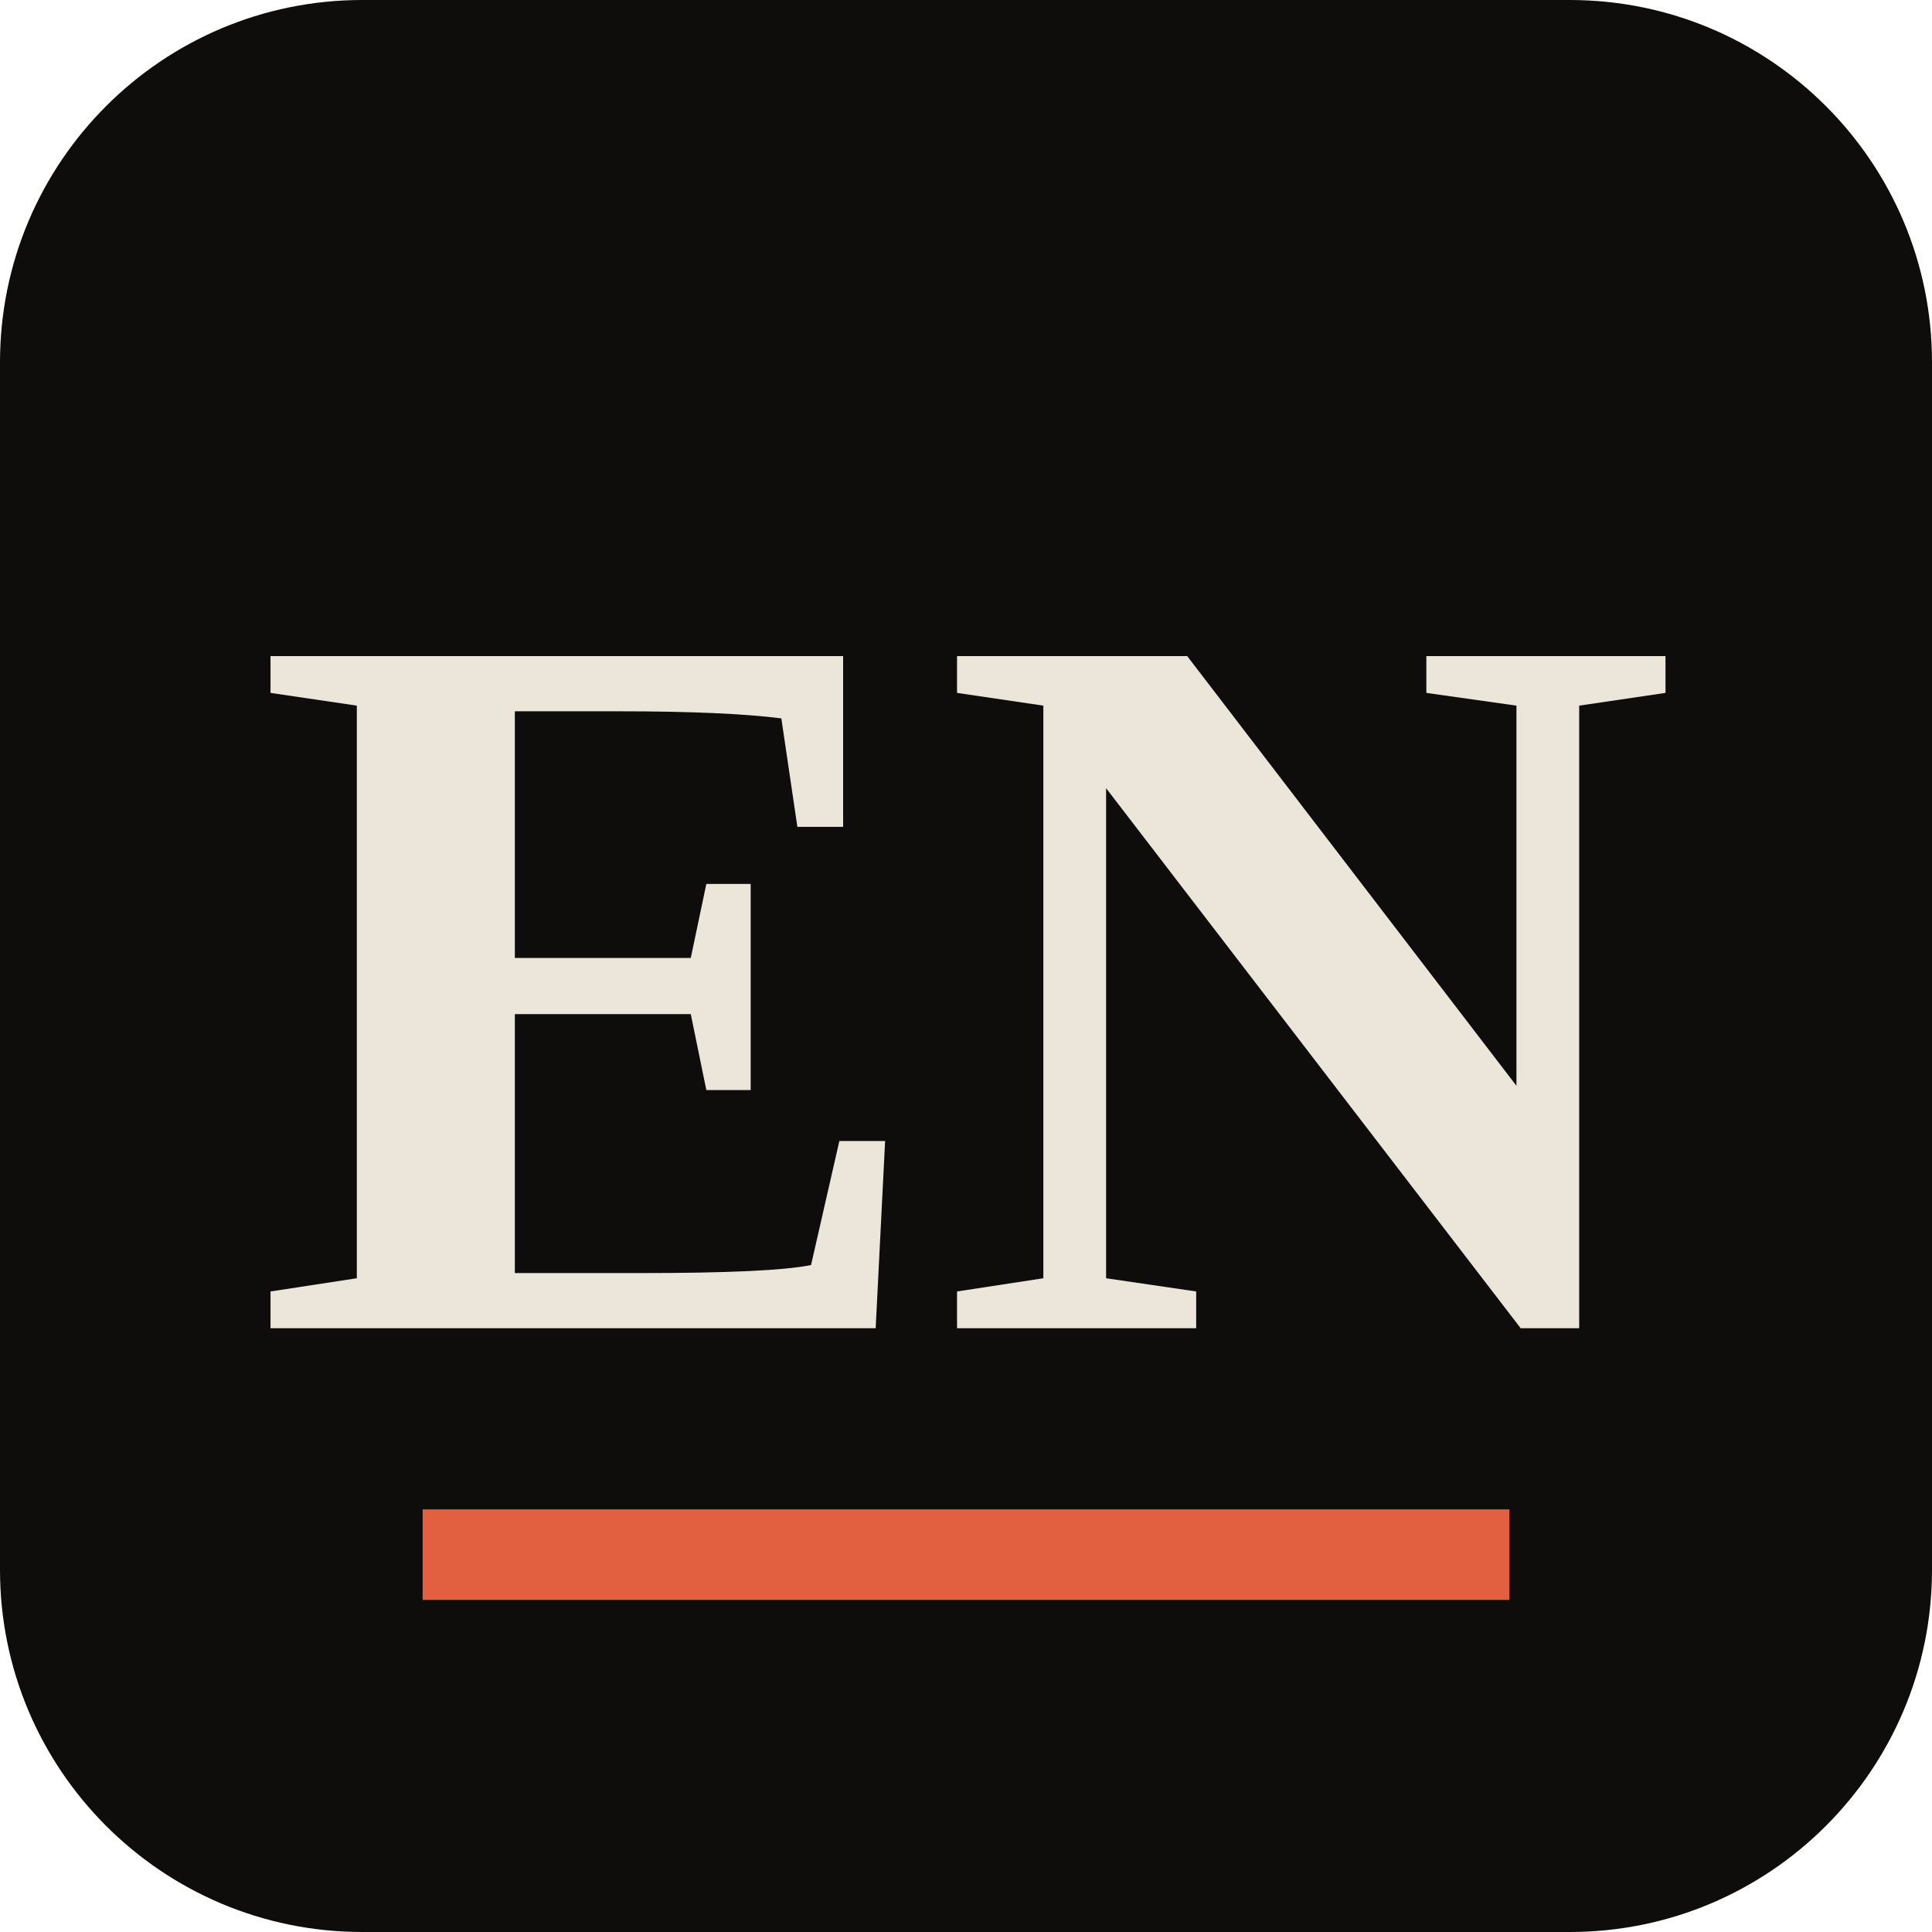
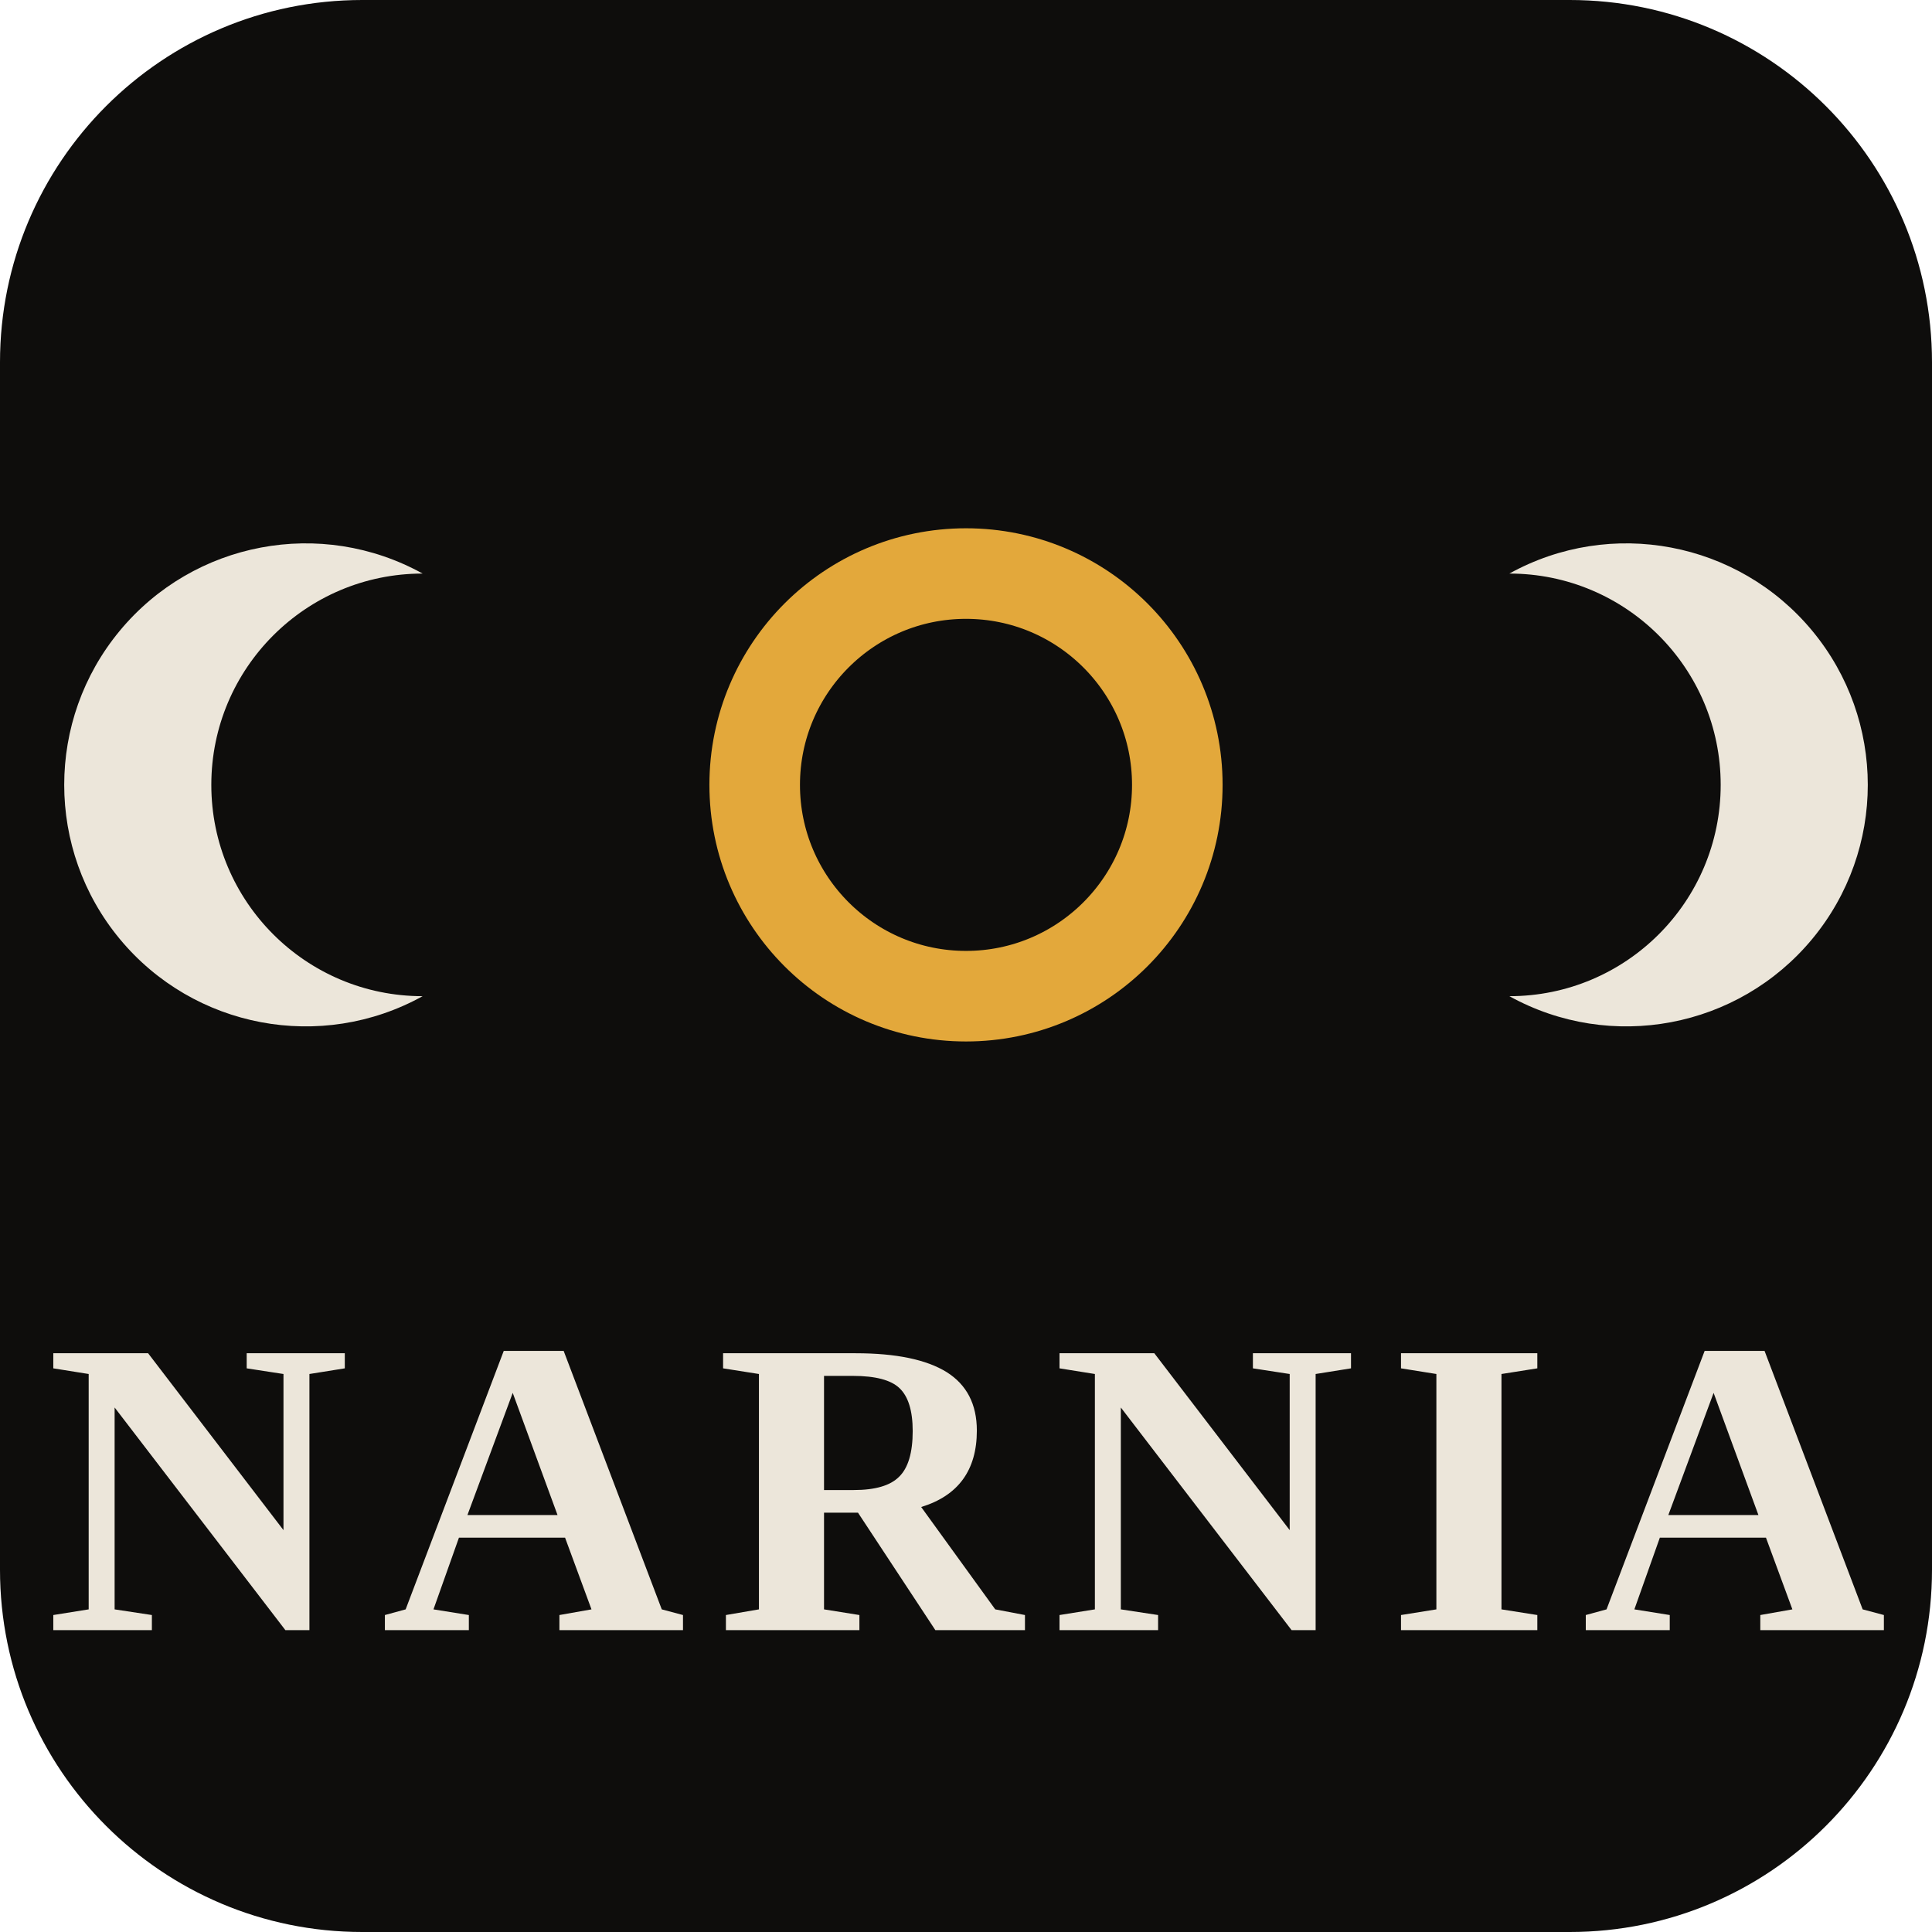
<svg xmlns="http://www.w3.org/2000/svg" viewBox="0 0 64 64">
  <rect width="64" height="64" rx="12" fill="#0e0d0c" />
-   <text x="32" y="44" text-anchor="middle" font-family="Georgia, 'Times New Roman', serif" font-weight="700" font-size="34" fill="#ece6da">EN</text>
-   <rect x="14" y="50" width="36" height="3" fill="#e2603f" />
+   <g fill="none" stroke="#e3a83b" stroke-width="3">
+     <circle cx="32" cy="26" r="7" />
+   </g>
+   <path d="M14 19a8 8 0 1 0 0 14a6.5 6.5 0 1 1 0-14z" fill="#ece6da" />
+   <path d="M50 19a8 8 0 1 1 0 14a6.5 6.5 0 1 0 0-14z" fill="#ece6da" />
+   <text x="32" y="54" text-anchor="middle" font-family="Georgia, 'Times New Roman', serif" font-weight="700" font-size="14" letter-spacing="1" fill="#ece6da">NARNIA</text>
</svg>
